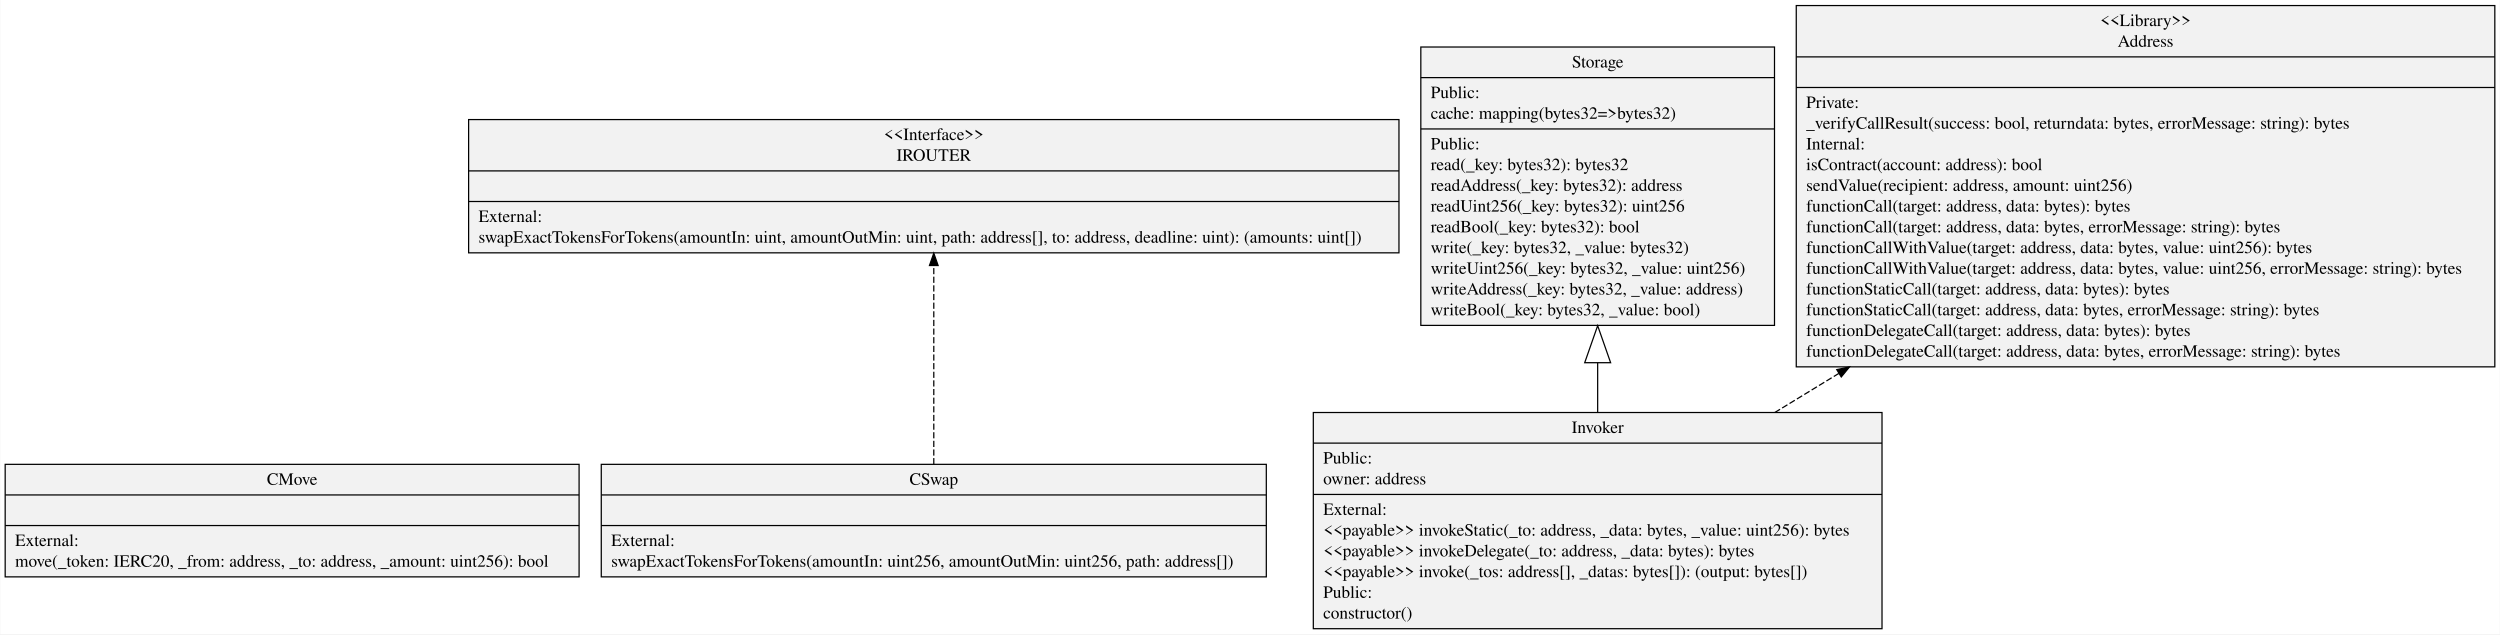
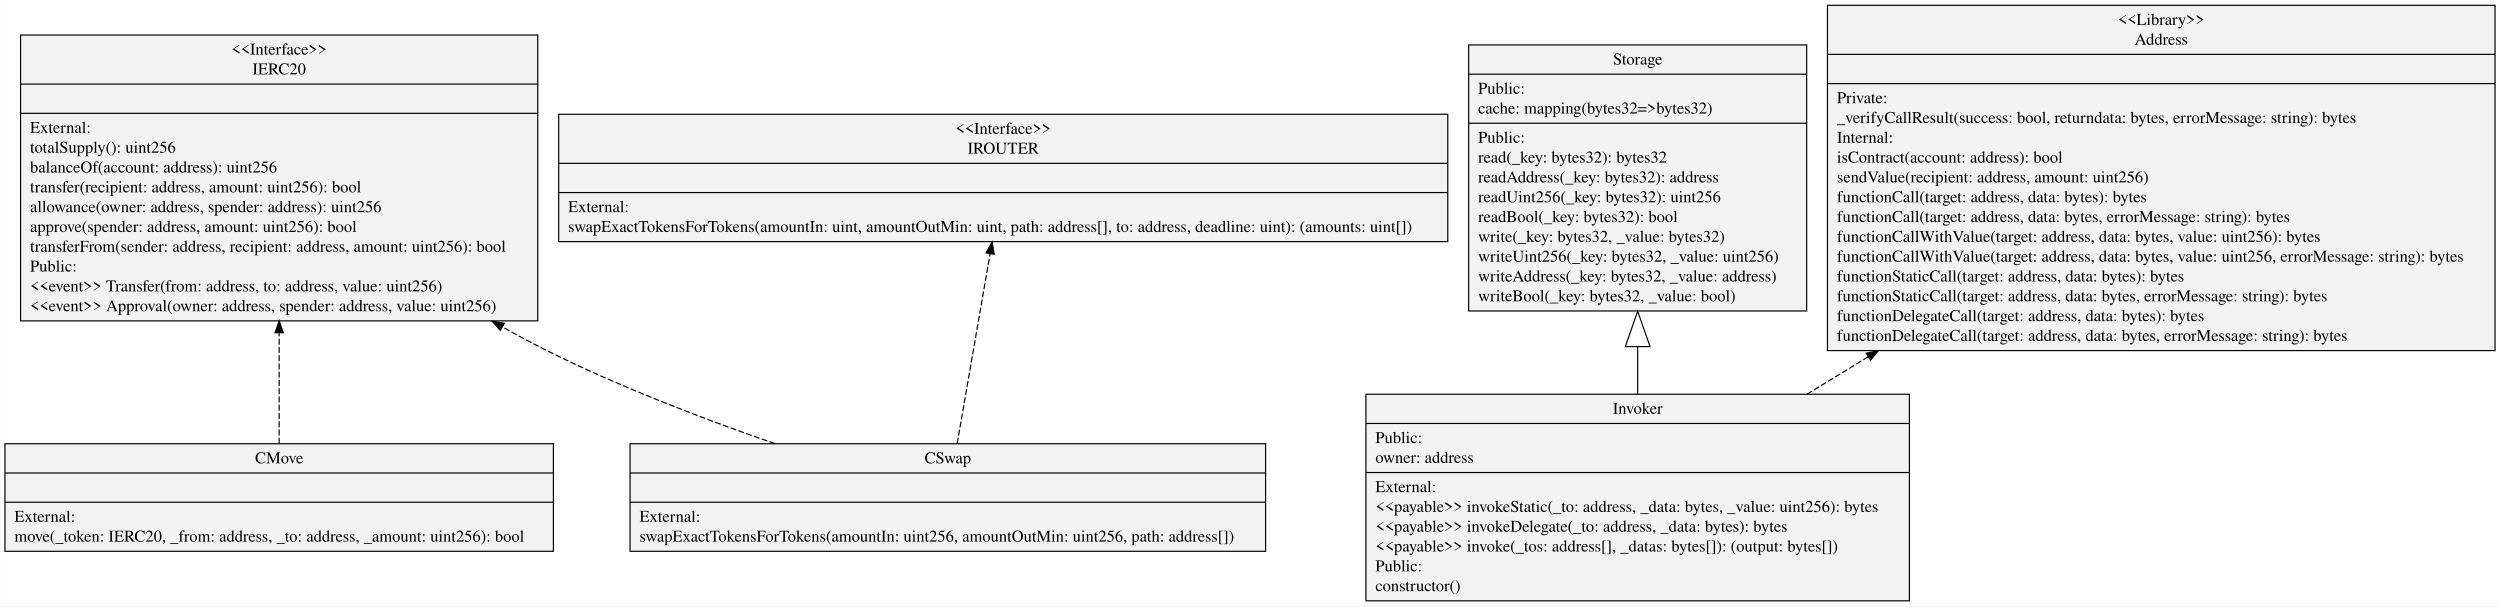
- <svg xmlns="http://www.w3.org/2000/svg" width="2026pt" height="514pt" viewBox="0.00 0.00 2025.61 514.00">
+ <svg xmlns="http://www.w3.org/2000/svg" width="2120pt" height="514pt" viewBox="0.00 0.00 2119.61 514.00">
  <g id="graph0" class="graph" transform="scale(1 1) rotate(0) translate(4 510)">
-     <polygon fill="#ffffff" stroke="transparent" points="-4,4 -4,-510 2021.608,-510 2021.608,4 -4,4" />
+     <polygon fill="#ffffff" stroke="transparent" points="-4,4 -4,-510 2115.608,-510 2115.608,4 -4,4" />
    <g id="node1" class="node">
      <polygon fill="#f2f2f2" stroke="#000000" points="0,-42.5 0,-133.7 465.099,-133.7 465.099,-42.5 0,-42.5" />
      <text text-anchor="middle" x="232.549" y="-117.1" font-family="Times,serif" font-size="14.00" fill="#000000">CMove</text>
      <polyline fill="none" stroke="#000000" points="0,-108.9 465.099,-108.9 " />
      <text text-anchor="middle" x="232.549" y="-92.3" font-family="Times,serif" font-size="14.00" fill="#000000"> </text>
      <polyline fill="none" stroke="#000000" points="0,-84.1 465.099,-84.1 " />
      <text text-anchor="start" x="8" y="-67.5" font-family="Times,serif" font-size="14.00" fill="#000000">External:</text>
      <text text-anchor="start" x="8" y="-50.7" font-family="Times,serif" font-size="14.00" fill="#000000">    move(_token: IERC20, _from: address, _to: address, _amount: uint256): bool</text>
    </g>
+     <g id="node7" class="node">
+       <polygon fill="#f2f2f2" stroke="#000000" points="13.25,-237.9 13.25,-480.3 451.849,-480.3 451.849,-237.9 13.25,-237.9" />
+       <text text-anchor="middle" x="232.549" y="-463.7" font-family="Times,serif" font-size="14.00" fill="#000000">&lt;&lt;Interface&gt;&gt;</text>
+       <text text-anchor="middle" x="232.549" y="-446.9" font-family="Times,serif" font-size="14.00" fill="#000000">IERC20</text>
+       <polyline fill="none" stroke="#000000" points="13.25,-438.7 451.849,-438.7 " />
+       <text text-anchor="middle" x="232.549" y="-422.1" font-family="Times,serif" font-size="14.00" fill="#000000"> </text>
+       <polyline fill="none" stroke="#000000" points="13.25,-413.9 451.849,-413.9 " />
+       <text text-anchor="start" x="21.25" y="-397.3" font-family="Times,serif" font-size="14.00" fill="#000000">External:</text>
+       <text text-anchor="start" x="21.25" y="-380.5" font-family="Times,serif" font-size="14.00" fill="#000000">     totalSupply(): uint256</text>
+       <text text-anchor="start" x="21.25" y="-363.7" font-family="Times,serif" font-size="14.00" fill="#000000">     balanceOf(account: address): uint256</text>
+       <text text-anchor="start" x="21.25" y="-346.9" font-family="Times,serif" font-size="14.00" fill="#000000">     transfer(recipient: address, amount: uint256): bool</text>
+       <text text-anchor="start" x="21.25" y="-330.1" font-family="Times,serif" font-size="14.00" fill="#000000">     allowance(owner: address, spender: address): uint256</text>
+       <text text-anchor="start" x="21.25" y="-313.3" font-family="Times,serif" font-size="14.00" fill="#000000">     approve(spender: address, amount: uint256): bool</text>
+       <text text-anchor="start" x="21.25" y="-296.5" font-family="Times,serif" font-size="14.00" fill="#000000">     transferFrom(sender: address, recipient: address, amount: uint256): bool</text>
+       <text text-anchor="start" x="21.25" y="-279.7" font-family="Times,serif" font-size="14.00" fill="#000000">Public:</text>
+       <text text-anchor="start" x="21.25" y="-262.9" font-family="Times,serif" font-size="14.00" fill="#000000">    &lt;&lt;event&gt;&gt; Transfer(from: address, to: address, value: uint256)</text>
+       <text text-anchor="start" x="21.25" y="-246.1" font-family="Times,serif" font-size="14.00" fill="#000000">    &lt;&lt;event&gt;&gt; Approval(owner: address, spender: address, value: uint256)</text>
+     </g>
+     <g id="edge1" class="edge">
+       <path fill="none" stroke="#000000" stroke-dasharray="5,2" d="M232.549,-133.765C232.549,-159.739 232.549,-193.728 232.549,-227.403" />
+       <polygon fill="#000000" stroke="#000000" points="229.05,-227.835 232.549,-237.835 236.05,-227.835 229.05,-227.835" />
+     </g>
    <g id="node2" class="node">
-       <polygon fill="#f2f2f2" stroke="#000000" points="375.573,-305.1 375.573,-413.1 1129.526,-413.1 1129.526,-305.1 375.573,-305.1" />
-       <text text-anchor="middle" x="752.549" y="-396.5" font-family="Times,serif" font-size="14.00" fill="#000000">&lt;&lt;Interface&gt;&gt;</text>
-       <text text-anchor="middle" x="752.549" y="-379.7" font-family="Times,serif" font-size="14.00" fill="#000000">IROUTER</text>
-       <polyline fill="none" stroke="#000000" points="375.573,-371.5 1129.526,-371.5 " />
-       <text text-anchor="middle" x="752.549" y="-354.9" font-family="Times,serif" font-size="14.00" fill="#000000"> </text>
-       <polyline fill="none" stroke="#000000" points="375.573,-346.7 1129.526,-346.7 " />
-       <text text-anchor="start" x="383.573" y="-330.1" font-family="Times,serif" font-size="14.00" fill="#000000">External:</text>
-       <text text-anchor="start" x="383.573" y="-313.3" font-family="Times,serif" font-size="14.00" fill="#000000">     swapExactTokensForTokens(amountIn: uint, amountOutMin: uint, path: address[], to: address, deadline: uint): (amounts: uint[])</text>
+       <polygon fill="#f2f2f2" stroke="#000000" points="469.573,-305.1 469.573,-413.1 1223.526,-413.1 1223.526,-305.1 469.573,-305.1" />
+       <text text-anchor="middle" x="846.549" y="-396.5" font-family="Times,serif" font-size="14.00" fill="#000000">&lt;&lt;Interface&gt;&gt;</text>
+       <text text-anchor="middle" x="846.549" y="-379.7" font-family="Times,serif" font-size="14.00" fill="#000000">IROUTER</text>
+       <polyline fill="none" stroke="#000000" points="469.573,-371.5 1223.526,-371.5 " />
+       <text text-anchor="middle" x="846.549" y="-354.9" font-family="Times,serif" font-size="14.00" fill="#000000"> </text>
+       <polyline fill="none" stroke="#000000" points="469.573,-346.7 1223.526,-346.7 " />
+       <text text-anchor="start" x="477.573" y="-330.1" font-family="Times,serif" font-size="14.00" fill="#000000">External:</text>
+       <text text-anchor="start" x="477.573" y="-313.3" font-family="Times,serif" font-size="14.00" fill="#000000">     swapExactTokensForTokens(amountIn: uint, amountOutMin: uint, path: address[], to: address, deadline: uint): (amounts: uint[])</text>
    </g>
    <g id="node3" class="node">
-       <polygon fill="#f2f2f2" stroke="#000000" points="483.074,-42.5 483.074,-133.7 1022.025,-133.7 1022.025,-42.5 483.074,-42.5" />
-       <text text-anchor="middle" x="752.549" y="-117.1" font-family="Times,serif" font-size="14.00" fill="#000000">CSwap</text>
-       <polyline fill="none" stroke="#000000" points="483.074,-108.9 1022.025,-108.9 " />
-       <text text-anchor="middle" x="752.549" y="-92.3" font-family="Times,serif" font-size="14.00" fill="#000000"> </text>
-       <polyline fill="none" stroke="#000000" points="483.074,-84.1 1022.025,-84.1 " />
-       <text text-anchor="start" x="491.074" y="-67.5" font-family="Times,serif" font-size="14.00" fill="#000000">External:</text>
-       <text text-anchor="start" x="491.074" y="-50.7" font-family="Times,serif" font-size="14.00" fill="#000000">    swapExactTokensForTokens(amountIn: uint256, amountOutMin: uint256, path: address[])</text>
+       <polygon fill="#f2f2f2" stroke="#000000" points="530.074,-42.5 530.074,-133.7 1069.025,-133.7 1069.025,-42.5 530.074,-42.5" />
+       <text text-anchor="middle" x="799.549" y="-117.1" font-family="Times,serif" font-size="14.00" fill="#000000">CSwap</text>
+       <polyline fill="none" stroke="#000000" points="530.074,-108.9 1069.025,-108.9 " />
+       <text text-anchor="middle" x="799.549" y="-92.3" font-family="Times,serif" font-size="14.00" fill="#000000"> </text>
+       <polyline fill="none" stroke="#000000" points="530.074,-84.1 1069.025,-84.1 " />
+       <text text-anchor="start" x="538.074" y="-67.5" font-family="Times,serif" font-size="14.00" fill="#000000">External:</text>
+       <text text-anchor="start" x="538.074" y="-50.7" font-family="Times,serif" font-size="14.00" fill="#000000">    swapExactTokensForTokens(amountIn: uint256, amountOutMin: uint256, path: address[])</text>
    </g>
-     <g id="edge1" class="edge">
-       <path fill="none" stroke="#000000" stroke-dasharray="5,2" d="M752.549,-133.765C752.549,-177.844 752.549,-245.008 752.549,-294.548" />
-       <polygon fill="#000000" stroke="#000000" points="749.05,-294.837 752.549,-304.837 756.05,-294.837 749.05,-294.837" />
+     <g id="edge2" class="edge">
+       <path fill="none" stroke="#000000" stroke-dasharray="5,2" d="M807.469,-133.765C815.13,-177.936 826.811,-245.289 835.408,-294.859" />
+       <polygon fill="#000000" stroke="#000000" points="831.981,-295.583 837.139,-304.837 838.878,-294.386 831.981,-295.583" />
+     </g>
+     <g id="edge3" class="edge">
+       <path fill="none" stroke="#000000" stroke-dasharray="5,2" d="M653.088,-133.765C592.249,-154.757 521.713,-181.772 460.55,-212.2 447.79,-218.548 434.86,-225.448 421.98,-232.681" />
+       <polygon fill="#000000" stroke="#000000" points="420.04,-229.757 413.073,-237.739 423.497,-235.845 420.04,-229.757" />
    </g>
    <g id="node4" class="node">
-       <polygon fill="#f2f2f2" stroke="#000000" points="1060.112,-.5 1060.112,-175.7 1520.987,-175.7 1520.987,-.5 1060.112,-.5" />
-       <text text-anchor="middle" x="1290.55" y="-159.1" font-family="Times,serif" font-size="14.00" fill="#000000">Invoker</text>
-       <polyline fill="none" stroke="#000000" points="1060.112,-150.9 1520.987,-150.9 " />
-       <text text-anchor="start" x="1068.112" y="-134.3" font-family="Times,serif" font-size="14.00" fill="#000000">Public:</text>
-       <text text-anchor="start" x="1068.112" y="-117.5" font-family="Times,serif" font-size="14.00" fill="#000000">   owner: address</text>
-       <polyline fill="none" stroke="#000000" points="1060.112,-109.3 1520.987,-109.3 " />
-       <text text-anchor="start" x="1068.112" y="-92.7" font-family="Times,serif" font-size="14.00" fill="#000000">External:</text>
-       <text text-anchor="start" x="1068.112" y="-75.9" font-family="Times,serif" font-size="14.00" fill="#000000">    &lt;&lt;payable&gt;&gt; invokeStatic(_to: address, _data: bytes, _value: uint256): bytes</text>
-       <text text-anchor="start" x="1068.112" y="-59.1" font-family="Times,serif" font-size="14.00" fill="#000000">    &lt;&lt;payable&gt;&gt; invokeDelegate(_to: address, _data: bytes): bytes</text>
-       <text text-anchor="start" x="1068.112" y="-42.3" font-family="Times,serif" font-size="14.00" fill="#000000">    &lt;&lt;payable&gt;&gt; invoke(_tos: address[], _datas: bytes[]): (output: bytes[])</text>
-       <text text-anchor="start" x="1068.112" y="-25.5" font-family="Times,serif" font-size="14.00" fill="#000000">Public:</text>
-       <text text-anchor="start" x="1068.112" y="-8.7" font-family="Times,serif" font-size="14.00" fill="#000000">    constructor()</text>
+       <polygon fill="#f2f2f2" stroke="#000000" points="1154.112,-.5 1154.112,-175.7 1614.987,-175.7 1614.987,-.5 1154.112,-.5" />
+       <text text-anchor="middle" x="1384.55" y="-159.1" font-family="Times,serif" font-size="14.00" fill="#000000">Invoker</text>
+       <polyline fill="none" stroke="#000000" points="1154.112,-150.9 1614.987,-150.9 " />
+       <text text-anchor="start" x="1162.112" y="-134.3" font-family="Times,serif" font-size="14.00" fill="#000000">Public:</text>
+       <text text-anchor="start" x="1162.112" y="-117.5" font-family="Times,serif" font-size="14.00" fill="#000000">   owner: address</text>
+       <polyline fill="none" stroke="#000000" points="1154.112,-109.3 1614.987,-109.3 " />
+       <text text-anchor="start" x="1162.112" y="-92.7" font-family="Times,serif" font-size="14.00" fill="#000000">External:</text>
+       <text text-anchor="start" x="1162.112" y="-75.9" font-family="Times,serif" font-size="14.00" fill="#000000">    &lt;&lt;payable&gt;&gt; invokeStatic(_to: address, _data: bytes, _value: uint256): bytes</text>
+       <text text-anchor="start" x="1162.112" y="-59.1" font-family="Times,serif" font-size="14.00" fill="#000000">    &lt;&lt;payable&gt;&gt; invokeDelegate(_to: address, _data: bytes): bytes</text>
+       <text text-anchor="start" x="1162.112" y="-42.3" font-family="Times,serif" font-size="14.00" fill="#000000">    &lt;&lt;payable&gt;&gt; invoke(_tos: address[], _datas: bytes[]): (output: bytes[])</text>
+       <text text-anchor="start" x="1162.112" y="-25.5" font-family="Times,serif" font-size="14.00" fill="#000000">Public:</text>
+       <text text-anchor="start" x="1162.112" y="-8.7" font-family="Times,serif" font-size="14.00" fill="#000000">    constructor()</text>
    </g>
    <g id="node5" class="node">
-       <polygon fill="#f2f2f2" stroke="#000000" points="1147.24,-246.3 1147.24,-471.9 1433.859,-471.9 1433.859,-246.3 1147.24,-246.3" />
-       <text text-anchor="middle" x="1290.55" y="-455.3" font-family="Times,serif" font-size="14.00" fill="#000000">Storage</text>
-       <polyline fill="none" stroke="#000000" points="1147.24,-447.1 1433.859,-447.1 " />
-       <text text-anchor="start" x="1155.24" y="-430.5" font-family="Times,serif" font-size="14.00" fill="#000000">Public:</text>
-       <text text-anchor="start" x="1155.24" y="-413.7" font-family="Times,serif" font-size="14.00" fill="#000000">   cache: mapping(bytes32=&gt;bytes32)</text>
-       <polyline fill="none" stroke="#000000" points="1147.24,-405.5 1433.859,-405.5 " />
-       <text text-anchor="start" x="1155.24" y="-388.9" font-family="Times,serif" font-size="14.00" fill="#000000">Public:</text>
-       <text text-anchor="start" x="1155.24" y="-372.1" font-family="Times,serif" font-size="14.00" fill="#000000">    read(_key: bytes32): bytes32</text>
-       <text text-anchor="start" x="1155.24" y="-355.3" font-family="Times,serif" font-size="14.00" fill="#000000">    readAddress(_key: bytes32): address</text>
-       <text text-anchor="start" x="1155.24" y="-338.5" font-family="Times,serif" font-size="14.00" fill="#000000">    readUint256(_key: bytes32): uint256</text>
-       <text text-anchor="start" x="1155.24" y="-321.7" font-family="Times,serif" font-size="14.00" fill="#000000">    readBool(_key: bytes32): bool</text>
-       <text text-anchor="start" x="1155.24" y="-304.9" font-family="Times,serif" font-size="14.00" fill="#000000">    write(_key: bytes32, _value: bytes32)</text>
-       <text text-anchor="start" x="1155.24" y="-288.1" font-family="Times,serif" font-size="14.00" fill="#000000">    writeUint256(_key: bytes32, _value: uint256)</text>
-       <text text-anchor="start" x="1155.24" y="-271.3" font-family="Times,serif" font-size="14.00" fill="#000000">    writeAddress(_key: bytes32, _value: address)</text>
-       <text text-anchor="start" x="1155.24" y="-254.5" font-family="Times,serif" font-size="14.00" fill="#000000">    writeBool(_key: bytes32, _value: bool)</text>
+       <polygon fill="#f2f2f2" stroke="#000000" points="1241.24,-246.3 1241.24,-471.9 1527.859,-471.9 1527.859,-246.3 1241.24,-246.3" />
+       <text text-anchor="middle" x="1384.55" y="-455.3" font-family="Times,serif" font-size="14.00" fill="#000000">Storage</text>
+       <polyline fill="none" stroke="#000000" points="1241.24,-447.1 1527.859,-447.1 " />
+       <text text-anchor="start" x="1249.24" y="-430.5" font-family="Times,serif" font-size="14.00" fill="#000000">Public:</text>
+       <text text-anchor="start" x="1249.24" y="-413.7" font-family="Times,serif" font-size="14.00" fill="#000000">   cache: mapping(bytes32=&gt;bytes32)</text>
+       <polyline fill="none" stroke="#000000" points="1241.24,-405.5 1527.859,-405.5 " />
+       <text text-anchor="start" x="1249.24" y="-388.9" font-family="Times,serif" font-size="14.00" fill="#000000">Public:</text>
+       <text text-anchor="start" x="1249.24" y="-372.1" font-family="Times,serif" font-size="14.00" fill="#000000">    read(_key: bytes32): bytes32</text>
+       <text text-anchor="start" x="1249.24" y="-355.3" font-family="Times,serif" font-size="14.00" fill="#000000">    readAddress(_key: bytes32): address</text>
+       <text text-anchor="start" x="1249.24" y="-338.5" font-family="Times,serif" font-size="14.00" fill="#000000">    readUint256(_key: bytes32): uint256</text>
+       <text text-anchor="start" x="1249.24" y="-321.7" font-family="Times,serif" font-size="14.00" fill="#000000">    readBool(_key: bytes32): bool</text>
+       <text text-anchor="start" x="1249.24" y="-304.9" font-family="Times,serif" font-size="14.00" fill="#000000">    write(_key: bytes32, _value: bytes32)</text>
+       <text text-anchor="start" x="1249.24" y="-288.1" font-family="Times,serif" font-size="14.00" fill="#000000">    writeUint256(_key: bytes32, _value: uint256)</text>
+       <text text-anchor="start" x="1249.24" y="-271.3" font-family="Times,serif" font-size="14.00" fill="#000000">    writeAddress(_key: bytes32, _value: address)</text>
+       <text text-anchor="start" x="1249.24" y="-254.5" font-family="Times,serif" font-size="14.00" fill="#000000">    writeBool(_key: bytes32, _value: bool)</text>
    </g>
-     <g id="edge2" class="edge">
-       <path fill="none" stroke="#000000" d="M1290.55,-175.712C1290.55,-188.675 1290.55,-202.309 1290.55,-216.048" />
-       <polygon fill="none" stroke="#000000" points="1280.05,-216.069 1290.55,-246.069 1301.05,-216.069 1280.05,-216.069" />
+     <g id="edge4" class="edge">
+       <path fill="none" stroke="#000000" d="M1384.55,-175.712C1384.55,-188.675 1384.55,-202.309 1384.55,-216.048" />
+       <polygon fill="none" stroke="#000000" points="1374.05,-216.069 1384.55,-246.069 1395.05,-216.069 1374.05,-216.069" />
    </g>
    <g id="node6" class="node">
-       <polygon fill="#f2f2f2" stroke="#000000" points="1451.492,-212.7 1451.492,-505.5 2017.608,-505.5 2017.608,-212.7 1451.492,-212.7" />
-       <text text-anchor="middle" x="1734.55" y="-488.9" font-family="Times,serif" font-size="14.00" fill="#000000">&lt;&lt;Library&gt;&gt;</text>
-       <text text-anchor="middle" x="1734.55" y="-472.1" font-family="Times,serif" font-size="14.00" fill="#000000">Address</text>
-       <polyline fill="none" stroke="#000000" points="1451.492,-463.9 2017.608,-463.9 " />
-       <text text-anchor="middle" x="1734.55" y="-447.3" font-family="Times,serif" font-size="14.00" fill="#000000"> </text>
-       <polyline fill="none" stroke="#000000" points="1451.492,-439.1 2017.608,-439.1 " />
-       <text text-anchor="start" x="1459.492" y="-422.5" font-family="Times,serif" font-size="14.00" fill="#000000">Private:</text>
-       <text text-anchor="start" x="1459.492" y="-405.7" font-family="Times,serif" font-size="14.00" fill="#000000">    _verifyCallResult(success: bool, returndata: bytes, errorMessage: string): bytes</text>
-       <text text-anchor="start" x="1459.492" y="-388.9" font-family="Times,serif" font-size="14.00" fill="#000000">Internal:</text>
-       <text text-anchor="start" x="1459.492" y="-372.1" font-family="Times,serif" font-size="14.00" fill="#000000">    isContract(account: address): bool</text>
-       <text text-anchor="start" x="1459.492" y="-355.3" font-family="Times,serif" font-size="14.00" fill="#000000">    sendValue(recipient: address, amount: uint256)</text>
-       <text text-anchor="start" x="1459.492" y="-338.5" font-family="Times,serif" font-size="14.00" fill="#000000">    functionCall(target: address, data: bytes): bytes</text>
-       <text text-anchor="start" x="1459.492" y="-321.7" font-family="Times,serif" font-size="14.00" fill="#000000">    functionCall(target: address, data: bytes, errorMessage: string): bytes</text>
-       <text text-anchor="start" x="1459.492" y="-304.9" font-family="Times,serif" font-size="14.00" fill="#000000">    functionCallWithValue(target: address, data: bytes, value: uint256): bytes</text>
-       <text text-anchor="start" x="1459.492" y="-288.1" font-family="Times,serif" font-size="14.00" fill="#000000">    functionCallWithValue(target: address, data: bytes, value: uint256, errorMessage: string): bytes</text>
-       <text text-anchor="start" x="1459.492" y="-271.3" font-family="Times,serif" font-size="14.00" fill="#000000">    functionStaticCall(target: address, data: bytes): bytes</text>
-       <text text-anchor="start" x="1459.492" y="-254.5" font-family="Times,serif" font-size="14.00" fill="#000000">    functionStaticCall(target: address, data: bytes, errorMessage: string): bytes</text>
-       <text text-anchor="start" x="1459.492" y="-237.7" font-family="Times,serif" font-size="14.00" fill="#000000">    functionDelegateCall(target: address, data: bytes): bytes</text>
-       <text text-anchor="start" x="1459.492" y="-220.9" font-family="Times,serif" font-size="14.00" fill="#000000">    functionDelegateCall(target: address, data: bytes, errorMessage: string): bytes</text>
+       <polygon fill="#f2f2f2" stroke="#000000" points="1545.492,-212.7 1545.492,-505.5 2111.608,-505.5 2111.608,-212.7 1545.492,-212.7" />
+       <text text-anchor="middle" x="1828.55" y="-488.9" font-family="Times,serif" font-size="14.00" fill="#000000">&lt;&lt;Library&gt;&gt;</text>
+       <text text-anchor="middle" x="1828.55" y="-472.1" font-family="Times,serif" font-size="14.00" fill="#000000">Address</text>
+       <polyline fill="none" stroke="#000000" points="1545.492,-463.9 2111.608,-463.9 " />
+       <text text-anchor="middle" x="1828.55" y="-447.3" font-family="Times,serif" font-size="14.00" fill="#000000"> </text>
+       <polyline fill="none" stroke="#000000" points="1545.492,-439.1 2111.608,-439.1 " />
+       <text text-anchor="start" x="1553.492" y="-422.5" font-family="Times,serif" font-size="14.00" fill="#000000">Private:</text>
+       <text text-anchor="start" x="1553.492" y="-405.7" font-family="Times,serif" font-size="14.00" fill="#000000">    _verifyCallResult(success: bool, returndata: bytes, errorMessage: string): bytes</text>
+       <text text-anchor="start" x="1553.492" y="-388.9" font-family="Times,serif" font-size="14.00" fill="#000000">Internal:</text>
+       <text text-anchor="start" x="1553.492" y="-372.1" font-family="Times,serif" font-size="14.00" fill="#000000">    isContract(account: address): bool</text>
+       <text text-anchor="start" x="1553.492" y="-355.3" font-family="Times,serif" font-size="14.00" fill="#000000">    sendValue(recipient: address, amount: uint256)</text>
+       <text text-anchor="start" x="1553.492" y="-338.5" font-family="Times,serif" font-size="14.00" fill="#000000">    functionCall(target: address, data: bytes): bytes</text>
+       <text text-anchor="start" x="1553.492" y="-321.7" font-family="Times,serif" font-size="14.00" fill="#000000">    functionCall(target: address, data: bytes, errorMessage: string): bytes</text>
+       <text text-anchor="start" x="1553.492" y="-304.9" font-family="Times,serif" font-size="14.00" fill="#000000">    functionCallWithValue(target: address, data: bytes, value: uint256): bytes</text>
+       <text text-anchor="start" x="1553.492" y="-288.1" font-family="Times,serif" font-size="14.00" fill="#000000">    functionCallWithValue(target: address, data: bytes, value: uint256, errorMessage: string): bytes</text>
+       <text text-anchor="start" x="1553.492" y="-271.3" font-family="Times,serif" font-size="14.00" fill="#000000">    functionStaticCall(target: address, data: bytes): bytes</text>
+       <text text-anchor="start" x="1553.492" y="-254.5" font-family="Times,serif" font-size="14.00" fill="#000000">    functionStaticCall(target: address, data: bytes, errorMessage: string): bytes</text>
+       <text text-anchor="start" x="1553.492" y="-237.7" font-family="Times,serif" font-size="14.00" fill="#000000">    functionDelegateCall(target: address, data: bytes): bytes</text>
+       <text text-anchor="start" x="1553.492" y="-220.9" font-family="Times,serif" font-size="14.00" fill="#000000">    functionDelegateCall(target: address, data: bytes, errorMessage: string): bytes</text>
    </g>
-     <g id="edge3" class="edge">
-       <path fill="none" stroke="#000000" stroke-dasharray="5,2" d="M1434.09,-175.712C1450.856,-185.945 1468.306,-196.596 1485.985,-207.386" />
-       <polygon fill="#000000" stroke="#000000" points="1484.321,-210.471 1494.68,-212.693 1487.967,-204.496 1484.321,-210.471" />
+     <g id="edge5" class="edge">
+       <path fill="none" stroke="#000000" stroke-dasharray="5,2" d="M1528.09,-175.712C1544.856,-185.945 1562.306,-196.596 1579.985,-207.386" />
+       <polygon fill="#000000" stroke="#000000" points="1578.321,-210.471 1588.68,-212.693 1581.967,-204.496 1578.321,-210.471" />
    </g>
  </g>
</svg>
